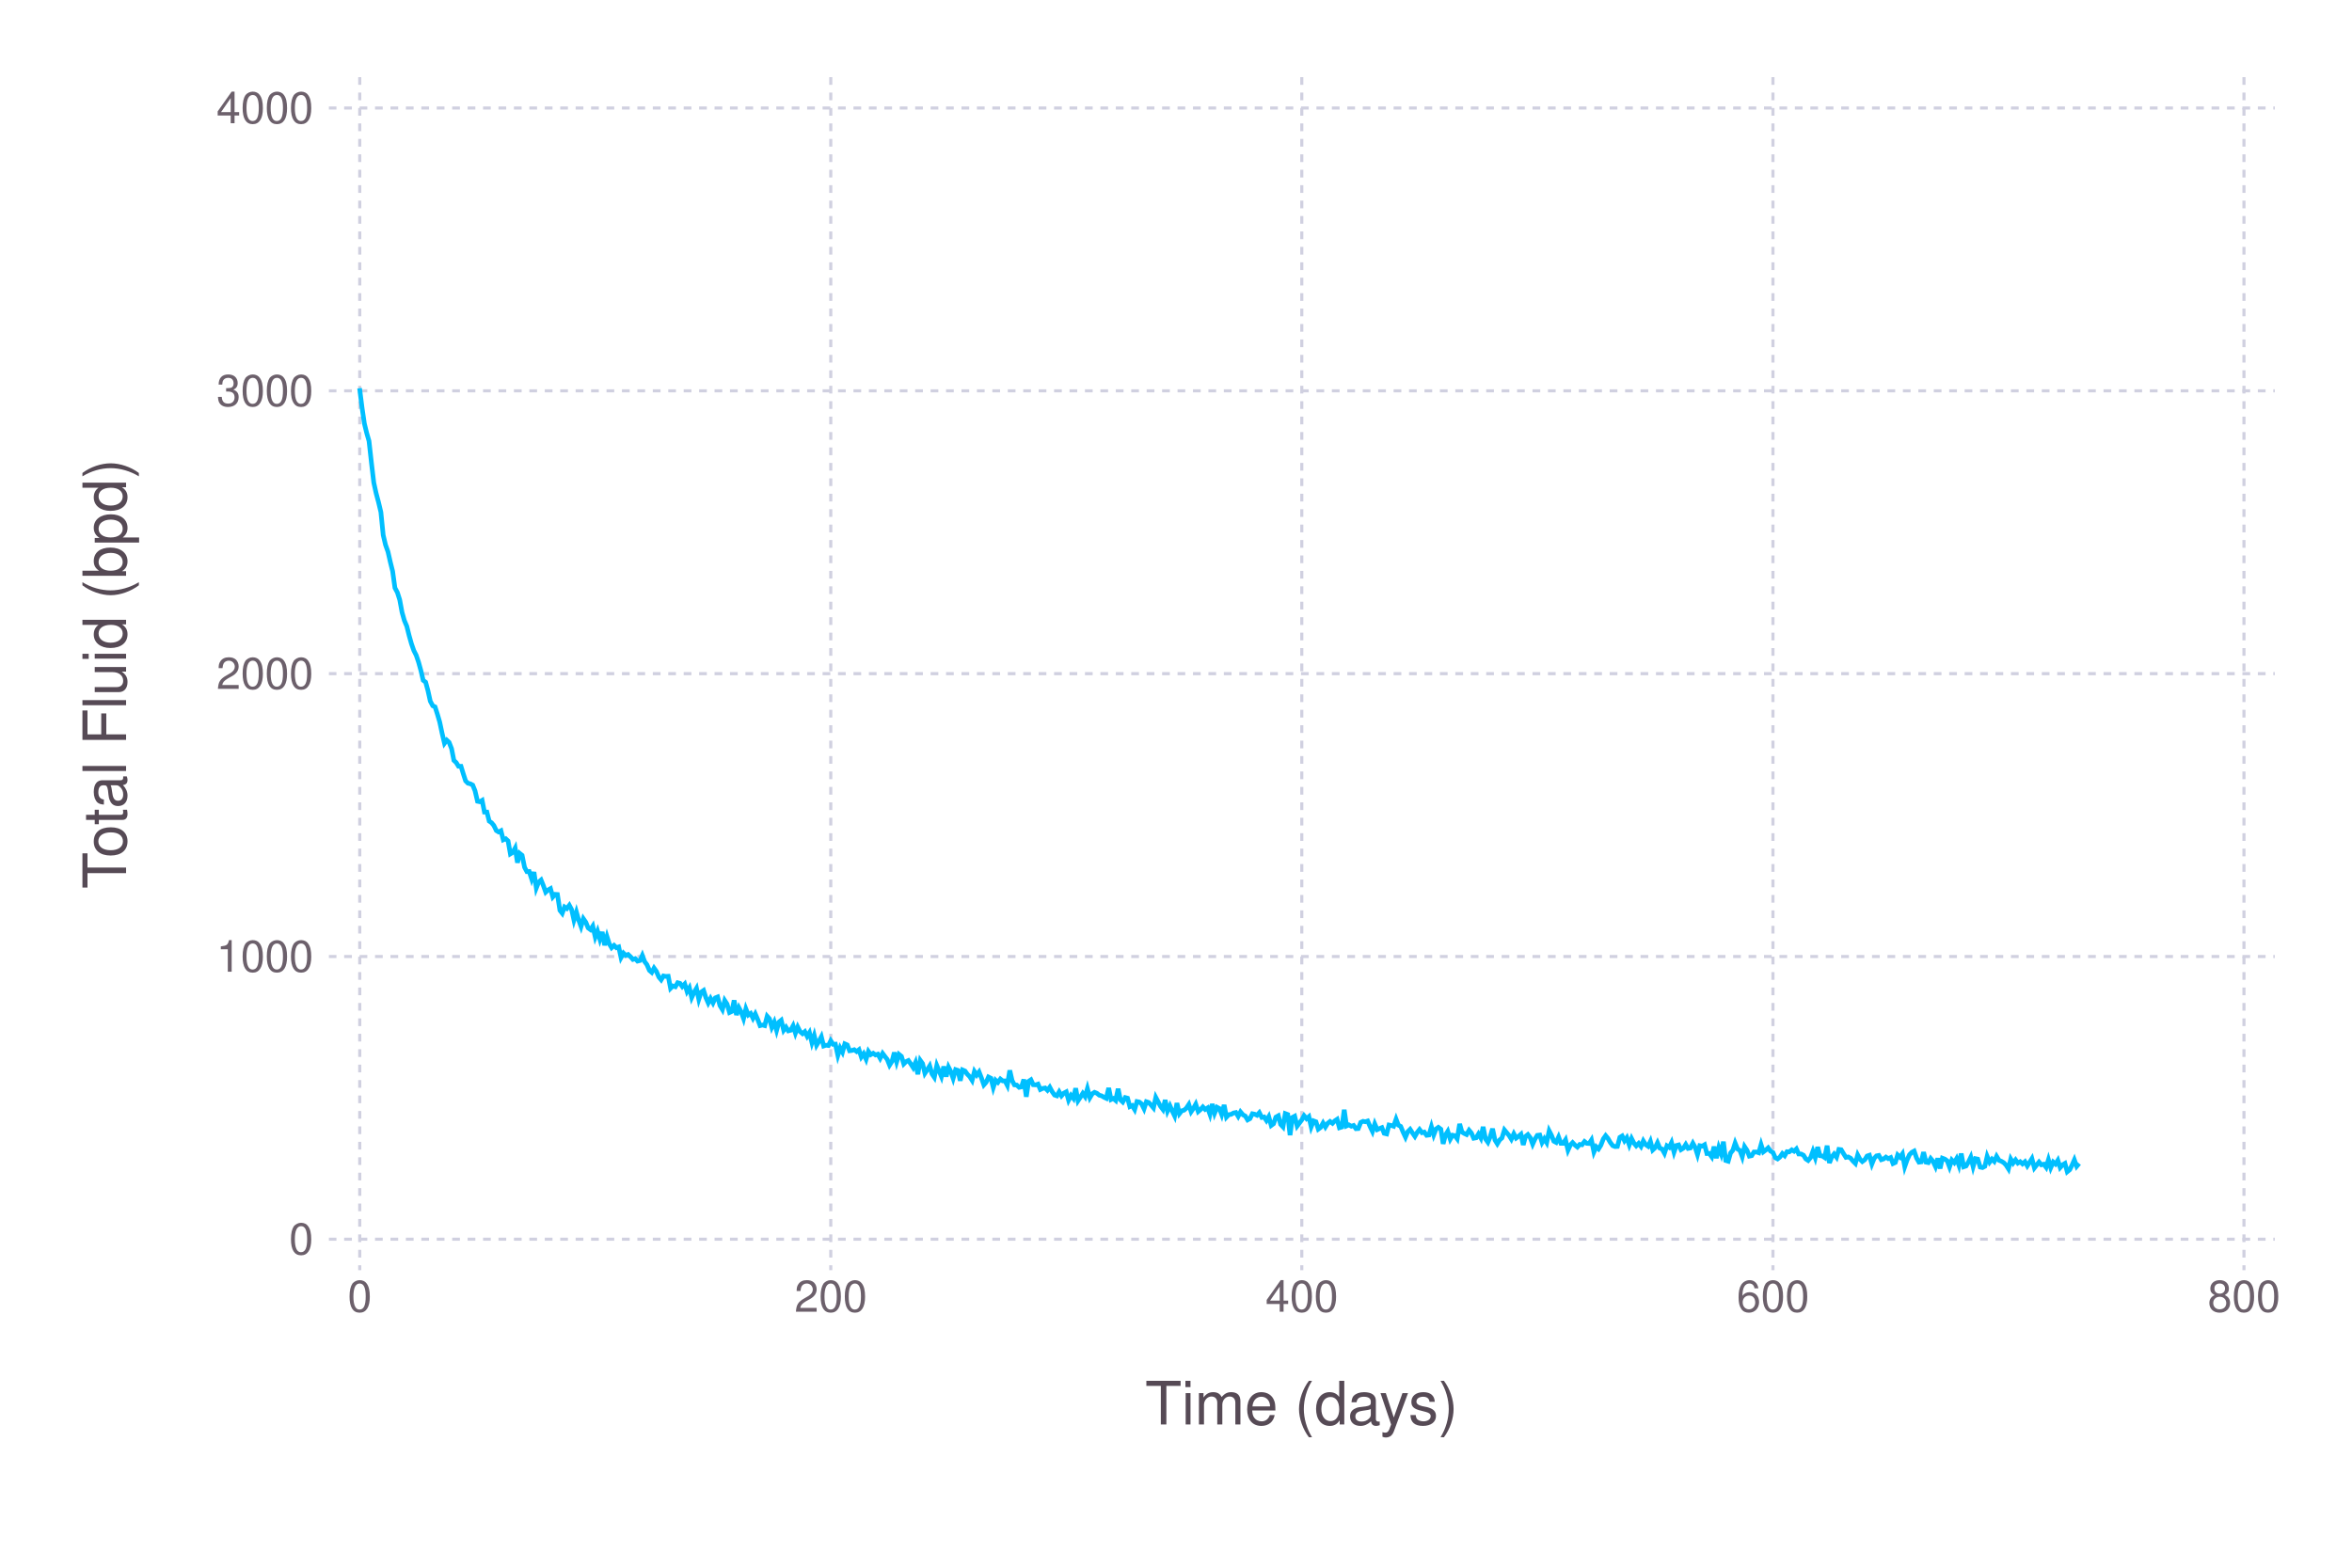
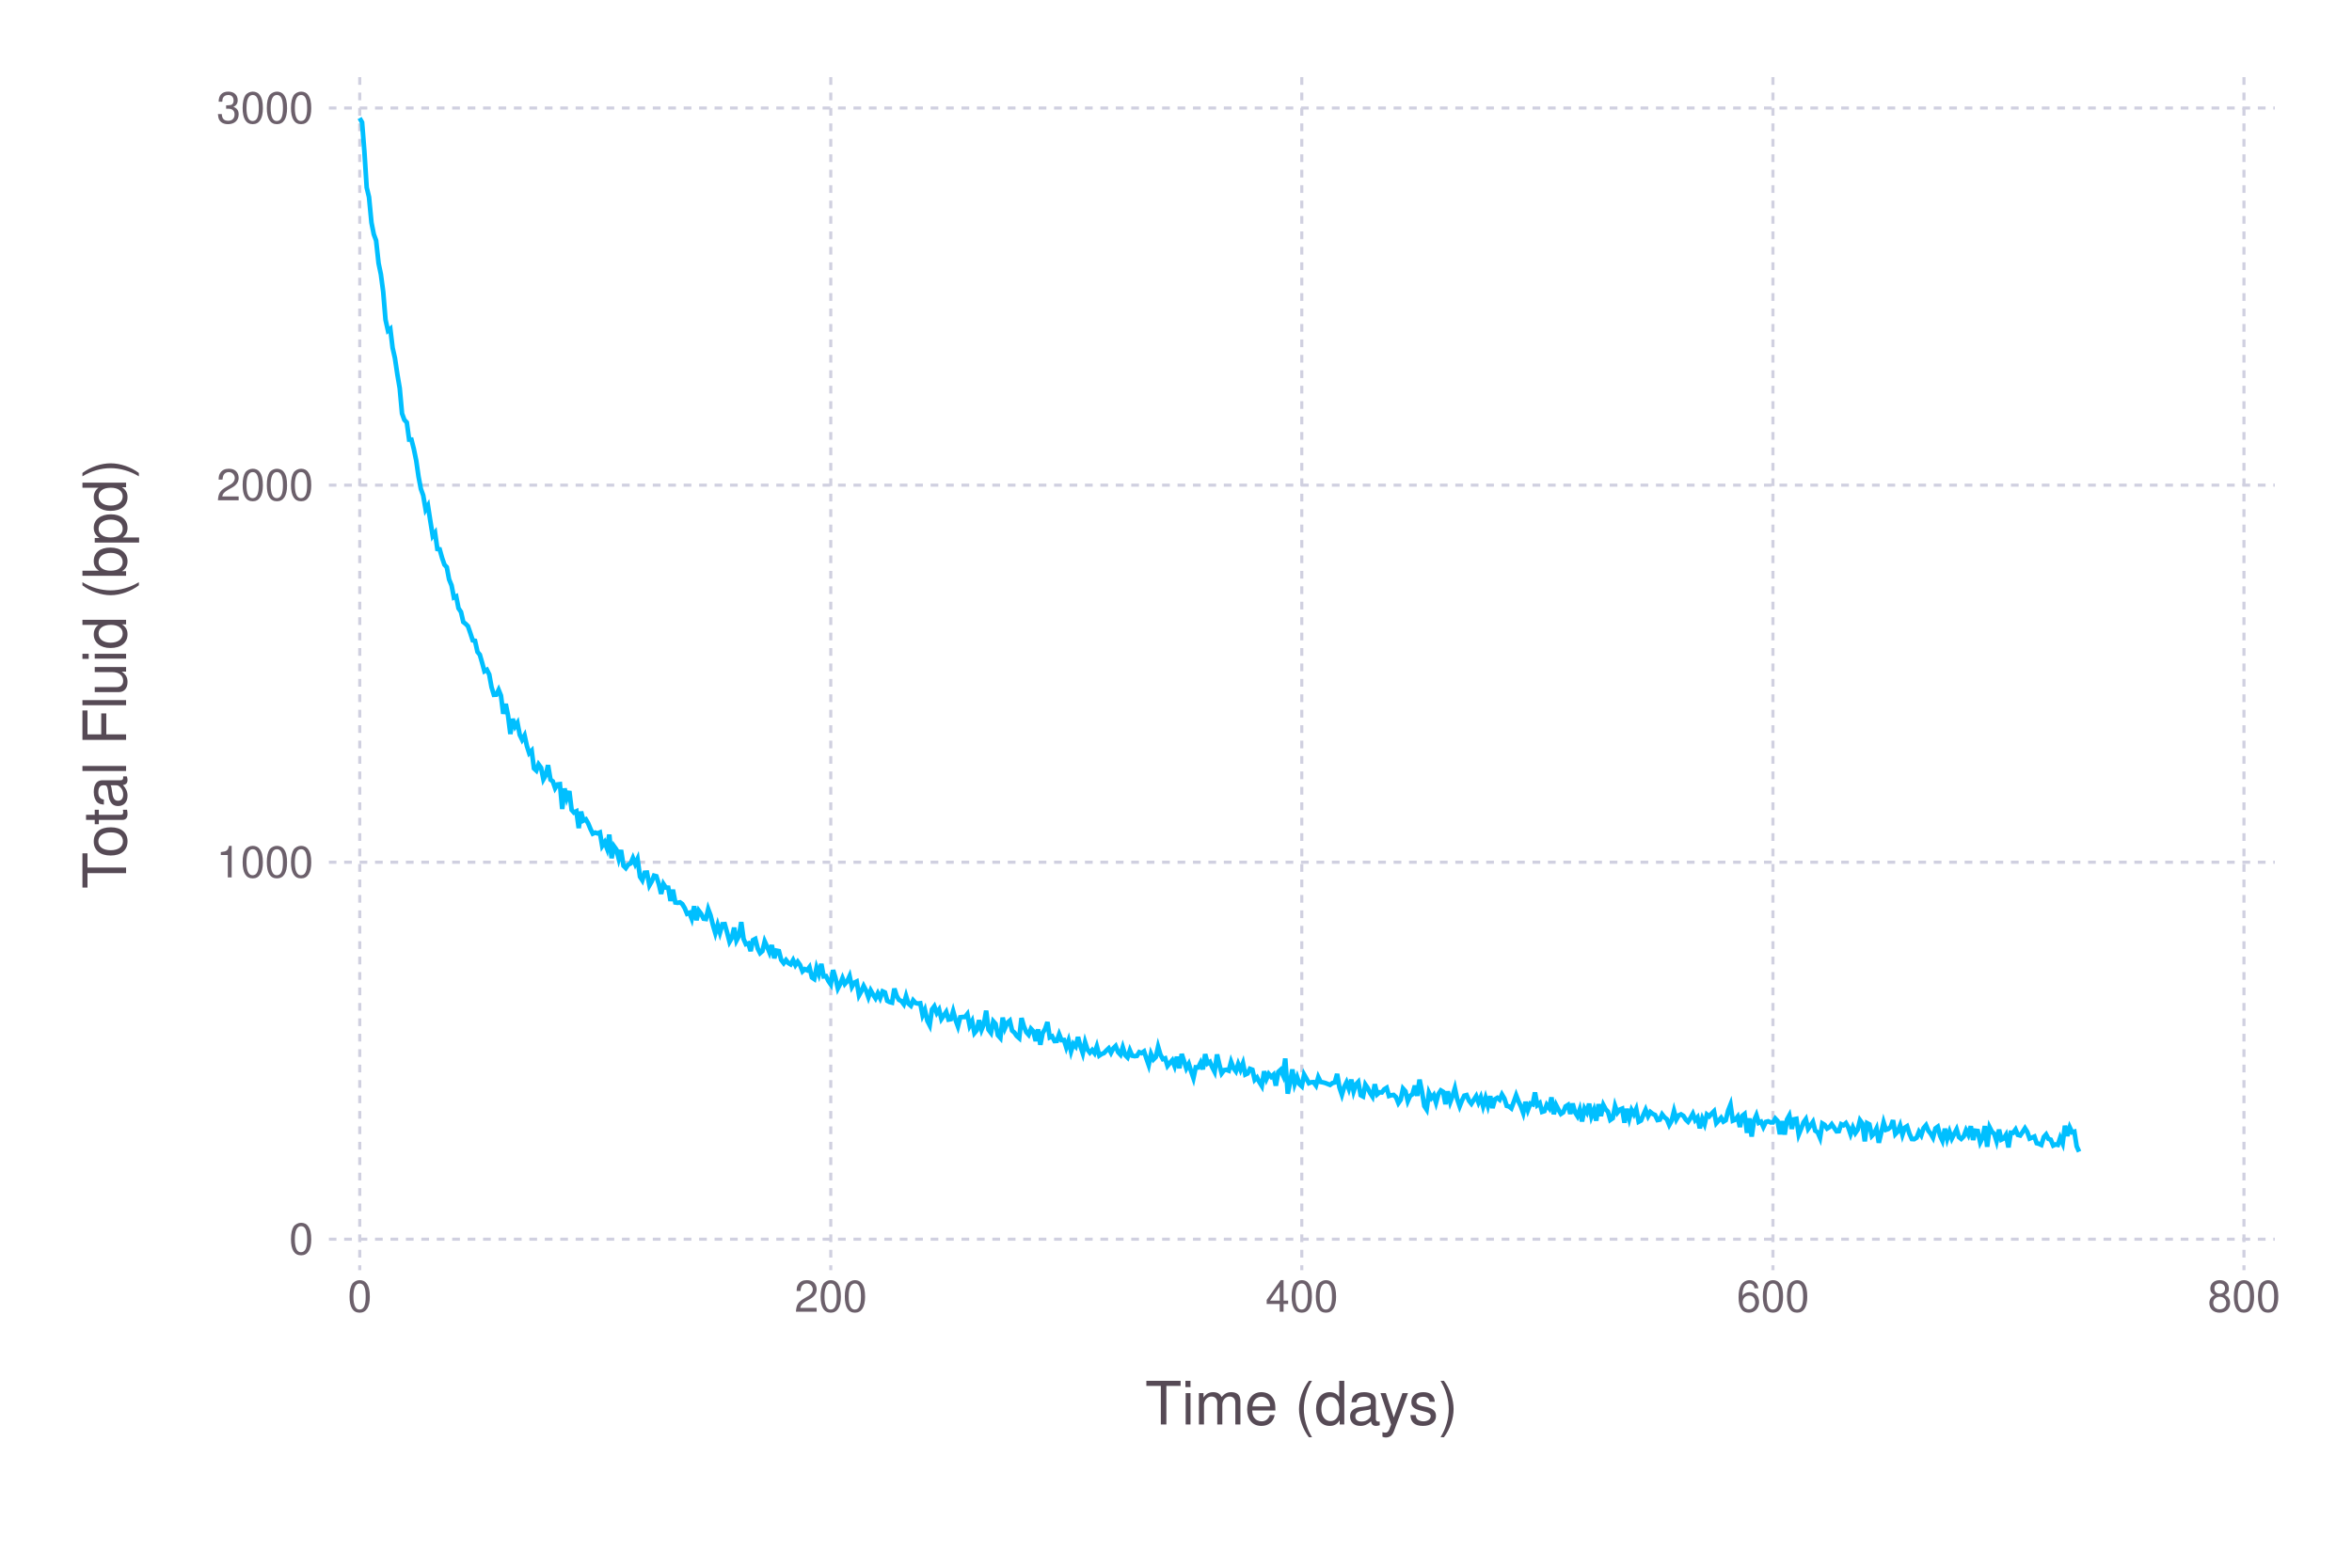
<svg xmlns="http://www.w3.org/2000/svg" version="1.2" width="152.4mm" height="101.6mm" viewBox="0 0 152.4 101.6" stroke="none" fill="#000000" stroke-width="0.3" font-size="3.88">
  <defs>
    <marker id="arrow" markerWidth="15" markerHeight="7" refX="5" refY="3.5" orient="auto" markerUnits="strokeWidth">
      <path d="M0,0 L15,3.5 L0,7 z" stroke="context-stroke" fill="context-stroke" />
    </marker>
  </defs>
-   <g class="plotroot xscalable yscalable" id="img-09e1e822-1">
-     <g font-size="3.88" font-family="'PT Sans','Helvetica Neue','Helvetica',sans-serif" fill="#564A55" stroke="#000000" stroke-opacity="0.000" id="img-09e1e822-2">
+   <g class="plotroot xscalable yscalable" id="img-8342bebf-1">
+     <g font-size="3.88" font-family="'PT Sans','Helvetica Neue','Helvetica',sans-serif" fill="#564A55" stroke="#000000" stroke-opacity="0.000" id="img-8342bebf-2">
      <g transform="translate(84.35,89.99)">
        <g class="primitive">
          <text text-anchor="middle" dy="0.6em">Time (days)</text>
        </g>
      </g>
    </g>
-     <g class="guide xlabels" font-size="2.82" font-family="'PT Sans Caption','Helvetica Neue','Helvetica',sans-serif" fill="#6C606B" id="img-09e1e822-3">
+     <g class="guide xlabels" font-size="2.82" font-family="'PT Sans Caption','Helvetica Neue','Helvetica',sans-serif" fill="#6C606B" id="img-8342bebf-3">
      <g transform="translate(23.31,83.32)">
        <g class="primitive">
          <text text-anchor="middle" dy="0.6em">0</text>
        </g>
      </g>
      <g transform="translate(53.83,83.32)">
        <g class="primitive">
          <text text-anchor="middle" dy="0.6em">200</text>
        </g>
      </g>
      <g transform="translate(84.35,83.32)">
        <g class="primitive">
          <text text-anchor="middle" dy="0.6em">400</text>
        </g>
      </g>
      <g transform="translate(114.88,83.32)">
        <g class="primitive">
          <text text-anchor="middle" dy="0.6em">600</text>
        </g>
      </g>
      <g transform="translate(145.4,83.32)">
        <g class="primitive">
          <text text-anchor="middle" dy="0.6em">800</text>
        </g>
      </g>
    </g>
-     <g clip-path="url(#img-09e1e822-4)">
-       <g id="img-09e1e822-5">
-         <g pointer-events="visible" stroke-width="0.3" fill="#000000" fill-opacity="0.000" stroke="#000000" stroke-opacity="0.000" class="guide background" id="img-09e1e822-6">
-           <g transform="translate(84.35,43.66)" id="img-09e1e822-7">
+     <g clip-path="url(#img-8342bebf-4)">
+       <g id="img-8342bebf-5">
+         <g pointer-events="visible" stroke-width="0.3" fill="#000000" fill-opacity="0.000" stroke="#000000" stroke-opacity="0.000" class="guide background" id="img-8342bebf-6">
+           <g transform="translate(84.35,43.66)" id="img-8342bebf-7">
            <path d="M-63.05,-38.66 L63.05,-38.66 63.05,38.66 -63.05,38.66  z" class="primitive" />
          </g>
        </g>
-         <g class="guide ygridlines xfixed" stroke-dasharray="0.5,0.5" stroke-width="0.2" stroke="#D0D0E0" id="img-09e1e822-8">
-           <g transform="translate(84.35,80.31)" id="img-09e1e822-9">
+         <g class="guide ygridlines xfixed" stroke-dasharray="0.5,0.5" stroke-width="0.2" stroke="#D0D0E0" id="img-8342bebf-8">
+           <g transform="translate(84.35,80.31)" id="img-8342bebf-9">
            <path fill="none" d="M-63.05,0 L63.05,0 " class="primitive" />
          </g>
-           <g transform="translate(84.35,61.99)" id="img-09e1e822-10">
+           <g transform="translate(84.35,55.88)" id="img-8342bebf-10">
            <path fill="none" d="M-63.05,0 L63.05,0 " class="primitive" />
          </g>
-           <g transform="translate(84.35,43.66)" id="img-09e1e822-11">
+           <g transform="translate(84.35,31.44)" id="img-8342bebf-11">
            <path fill="none" d="M-63.05,0 L63.05,0 " class="primitive" />
          </g>
-           <g transform="translate(84.35,25.33)" id="img-09e1e822-12">
-             <path fill="none" d="M-63.05,0 L63.05,0 " class="primitive" />
-           </g>
-           <g transform="translate(84.35,7)" id="img-09e1e822-13">
+           <g transform="translate(84.35,7)" id="img-8342bebf-12">
            <path fill="none" d="M-63.05,0 L63.05,0 " class="primitive" />
          </g>
        </g>
-         <g class="guide xgridlines yfixed" stroke-dasharray="0.5,0.5" stroke-width="0.2" stroke="#D0D0E0" id="img-09e1e822-14">
-           <g transform="translate(23.31,43.66)" id="img-09e1e822-15">
+         <g class="guide xgridlines yfixed" stroke-dasharray="0.5,0.5" stroke-width="0.2" stroke="#D0D0E0" id="img-8342bebf-13">
+           <g transform="translate(23.31,43.66)" id="img-8342bebf-14">
            <path fill="none" d="M0,-38.66 L0,38.66 " class="primitive" />
          </g>
-           <g transform="translate(53.83,43.66)" id="img-09e1e822-16">
+           <g transform="translate(53.83,43.66)" id="img-8342bebf-15">
            <path fill="none" d="M0,-38.66 L0,38.66 " class="primitive" />
          </g>
-           <g transform="translate(84.35,43.66)" id="img-09e1e822-17">
+           <g transform="translate(84.35,43.66)" id="img-8342bebf-16">
            <path fill="none" d="M0,-38.66 L0,38.66 " class="primitive" />
          </g>
-           <g transform="translate(114.88,43.66)" id="img-09e1e822-18">
+           <g transform="translate(114.88,43.66)" id="img-8342bebf-17">
            <path fill="none" d="M0,-38.66 L0,38.66 " class="primitive" />
          </g>
-           <g transform="translate(145.4,43.66)" id="img-09e1e822-19">
+           <g transform="translate(145.4,43.66)" id="img-8342bebf-18">
            <path fill="none" d="M0,-38.66 L0,38.66 " class="primitive" />
          </g>
        </g>
-         <g class="plotpanel" id="img-09e1e822-20">
-           <g stroke-width="0.3" fill="#000000" fill-opacity="0.000" class="geometry" id="img-09e1e822-21">
-             <g class="color_LCHab{Float32}(70.0f0,60.0f0,240.0f0)" stroke-dasharray="none" stroke="#00BFFF" id="img-09e1e822-22">
-               <g transform="translate(79.01,68.49)" id="img-09e1e822-23">
-                 <path fill="none" d="M-55.71,-43.33 L-55.55,-42.06 -55.4,-41.04 -55.25,-40.43 -55.1,-39.91 -54.94,-38.48 -54.79,-37.21 -54.64,-36.53 -54.48,-35.93 -54.33,-35.3 -54.18,-33.81 -54.03,-33.18 -53.87,-32.73 -53.72,-32.07 -53.57,-31.47 -53.42,-30.39 -53.26,-30.09 -53.11,-29.62 -52.96,-28.81 -52.81,-28.28 -52.65,-27.9 -52.5,-27.3 -52.35,-26.77 -52.2,-26.34 -52.04,-26.02 -51.89,-25.58 -51.74,-25.04 -51.59,-24.4 -51.43,-24.28 -51.28,-23.73 -51.13,-23.05 -50.97,-22.75 -50.82,-22.68 -50.67,-22.21 -50.52,-21.7 -50.36,-20.95 -50.21,-20.32 -50.06,-20.52 -49.91,-20.38 -49.75,-19.97 -49.6,-19.21 -49.45,-19.07 -49.3,-18.83 -49.14,-18.83 -48.99,-18.34 -48.84,-17.88 -48.69,-17.73 -48.53,-17.69 -48.38,-17.61 -48.23,-17.24 -48.07,-16.56 -47.92,-16.53 -47.77,-16.62 -47.62,-15.86 -47.46,-15.86 -47.31,-15.27 -47.16,-15.17 -47.01,-14.99 -46.85,-14.66 -46.7,-14.57 -46.55,-14.65 -46.4,-14.06 -46.24,-14.13 -46.09,-13.99 -45.94,-13.15 -45.79,-13.24 -45.63,-13.53 -45.48,-12.58 -45.33,-13.18 -45.18,-13.06 -45.02,-12.28 -44.87,-12 -44.72,-12.01 -44.56,-11.52 -44.41,-11.97 -44.26,-10.94 -44.11,-11.32 -43.95,-11.46 -43.8,-11.09 -43.65,-10.67 -43.5,-10.81 -43.34,-10.9 -43.19,-10.36 -43.04,-10.53 -42.89,-10.52 -42.73,-9.49 -42.58,-9.3 -42.43,-9.71 -42.28,-9.61 -42.12,-9.82 -41.97,-9.54 -41.82,-8.86 -41.66,-9.38 -41.51,-8.85 -41.36,-8.44 -41.21,-8.95 -41.05,-8.72 -40.9,-8.35 -40.75,-8.24 -40.6,-8.47 -40.44,-7.76 -40.29,-8.14 -40.14,-7.62 -39.99,-8.09 -39.83,-7.23 -39.68,-7.79 -39.53,-7.32 -39.38,-7.07 -39.22,-7.22 -39.07,-7.07 -38.92,-7.12 -38.77,-6.43 -38.61,-6.72 -38.46,-6.57 -38.31,-6.63 -38.15,-6.48 -38,-6.31 -37.85,-6.36 -37.7,-6.2 -37.54,-6.24 -37.39,-6.57 -37.24,-6.17 -37.09,-5.97 -36.93,-5.6 -36.78,-5.47 -36.63,-5.75 -36.48,-5.54 -36.32,-5.17 -36.17,-4.99 -36.02,-5.24 -35.87,-5.21 -35.71,-5.22 -35.56,-4.44 -35.41,-4.59 -35.25,-4.54 -35.1,-4.8 -34.95,-4.76 -34.8,-4.55 -34.64,-4.72 -34.49,-4.23 -34.34,-4.47 -34.19,-3.84 -34.03,-4.19 -33.88,-4.44 -33.73,-3.73 -33.58,-4.19 -33.42,-4.3 -33.27,-3.83 -33.12,-3.49 -32.97,-3.78 -32.81,-3.49 -32.66,-3.82 -32.51,-3.88 -32.36,-3.32 -32.2,-3.06 -32.05,-3.65 -31.9,-3.42 -31.74,-2.87 -31.59,-2.94 -31.44,-3.66 -31.29,-2.71 -31.13,-3.18 -30.98,-2.9 -30.83,-2.48 -30.68,-3.11 -30.52,-2.71 -30.37,-2.81 -30.22,-2.5 -30.07,-2.78 -29.91,-2.41 -29.76,-2.02 -29.61,-2.06 -29.46,-2.02 -29.3,-2.63 -29.15,-2.46 -29,-1.91 -28.84,-2.25 -28.69,-1.71 -28.54,-2.25 -28.39,-2.37 -28.23,-1.72 -28.08,-1.92 -27.93,-1.68 -27.78,-1.72 -27.62,-2.01 -27.47,-1.53 -27.32,-1.93 -27.17,-1.64 -27.01,-1.5 -26.86,-1.63 -26.71,-1.33 -26.56,-1.57 -26.4,-0.92 -26.25,-1.38 -26.1,-0.75 -25.95,-1 -25.79,-1.3 -25.64,-0.7 -25.49,-0.75 -25.33,-0.73 -25.18,-1.04 -25.03,-0.81 -24.88,-0.82 -24.72,-0.09 -24.57,-0.57 -24.42,-0.3 -24.27,-0.84 -24.11,-0.77 -23.96,-0.39 -23.81,-0.41 -23.66,-0.46 -23.5,-0.34 -23.35,-0.46 -23.2,0.01 -23.05,-0.2 -22.89,0.16 -22.74,-0.35 -22.59,-0.14 -22.43,-0.23 -22.28,-0.12 -22.13,-0.17 -21.98,0.1 -21.82,-0.22 -21.67,-0.02 -21.52,0.17 -21.37,0.54 -21.21,0.29 -21.06,-0.28 -20.91,0.33 -20.76,-0.16 -20.6,-0.03 -20.45,0.46 -20.3,0.31 -20.15,0.24 -19.99,0.47 -19.84,0.7 -19.69,0.37 -19.54,1.13 -19.38,0.23 -19.23,0.44 -19.08,1.07 -18.92,0.83 -18.77,0.59 -18.62,1.11 -18.47,1.33 -18.31,0.56 -18.16,0.92 -18.01,1.28 -17.86,0.63 -17.7,1.28 -17.55,0.67 -17.4,0.96 -17.25,1.4 -17.09,0.83 -16.94,0.88 -16.79,1.55 -16.64,0.85 -16.48,0.92 -16.33,1.13 -16.18,1.28 -16.02,1.53 -15.87,0.95 -15.72,1.18 -15.57,0.98 -15.41,1.39 -15.26,1.82 -15.11,1.65 -14.96,1.31 -14.8,1.39 -14.65,1.99 -14.5,1.52 -14.35,1.66 -14.19,1.44 -14.04,1.56 -13.89,1.56 -13.74,1.85 -13.58,0.88 -13.43,1.54 -13.28,1.82 -13.13,1.83 -12.97,1.98 -12.82,1.95 -12.67,1.47 -12.51,2.59 -12.36,1.59 -12.21,1.49 -12.06,1.81 -11.9,1.82 -11.75,1.77 -11.6,2.12 -11.45,2.05 -11.29,2.02 -11.14,2.17 -10.99,1.97 -10.84,2.25 -10.68,2.48 -10.53,2.53 -10.38,2.27 -10.23,2.53 -10.07,2.35 -9.92,2.27 -9.77,2.81 -9.61,2.5 -9.46,2.69 -9.31,2.04 -9.16,2.85 -9,2.61 -8.85,2.37 -8.7,2.58 -8.55,2.06 -8.39,2.65 -8.24,2.4 -8.09,2.3 -7.94,2.36 -7.78,2.49 -7.63,2.53 -7.48,2.62 -7.33,2.69 -7.17,2.02 -7.02,2.77 -6.87,2.7 -6.72,2.83 -6.56,2.07 -6.41,2.79 -6.26,2.93 -6.1,2.64 -5.95,2.68 -5.8,3.23 -5.65,3.16 -5.49,3.42 -5.34,2.9 -5.19,2.93 -5.04,3.05 -4.88,3.37 -4.73,2.91 -4.58,2.96 -4.43,3.12 -4.27,3.31 -4.12,2.63 -3.97,2.91 -3.82,3.2 -3.66,3.41 -3.51,2.8 -3.36,3.52 -3.2,3.18 -3.05,3.52 -2.9,3.83 -2.75,3 -2.59,3.69 -2.44,3.5 -2.29,3.46 -2.14,3.33 -1.98,3.09 -1.83,3.56 -1.68,3.34 -1.53,3.07 -1.37,3.55 -1.22,3.42 -1.07,3.25 -0.92,3.41 -0.76,3.31 -0.61,3.73 -0.46,3.06 -0.31,3.66 -0.15,3.27 0,3.35 0.15,3.74 0.31,3.12 0.46,3.91 0.61,3.75 0.76,3.73 0.92,3.64 1.07,3.61 1.22,3.86 1.37,3.57 1.53,3.76 1.68,3.84 1.83,4.09 1.98,4.01 2.14,3.69 2.29,3.72 2.44,3.79 2.59,3.62 2.75,3.93 2.9,3.9 3.05,4.13 3.2,3.88 3.36,4.45 3.51,4.34 3.66,3.91 3.82,3.82 3.97,4.38 4.12,4.54 4.27,3.68 4.43,3.74 4.58,5.08 4.73,3.93 4.88,3.85 5.04,4.49 5.19,4.29 5.34,4.09 5.49,3.82 5.65,4.01 5.8,3.88 5.95,4.54 6.1,4.15 6.26,4.21 6.41,4.69 6.56,4.58 6.72,4.29 6.87,4.55 7.02,4.31 7.17,4.19 7.33,4.31 7.48,4.15 7.63,4.05 7.78,4.6 7.94,4.55 8.09,3.43 8.24,4.48 8.39,4.41 8.55,4.5 8.7,4.45 8.85,4.66 9,4.65 9.16,4.25 9.31,4.18 9.46,4.21 9.61,4.16 9.77,4.53 9.92,4.84 10.07,4.35 10.23,4.72 10.38,4.65 10.53,4.59 10.68,4.96 10.84,5 10.99,4.42 11.14,4.45 11.29,4.5 11.45,4.04 11.6,4.43 11.75,4.51 11.9,4.87 12.06,5.21 12.21,4.85 12.36,4.7 12.51,4.93 12.67,5.16 12.82,4.9 12.97,4.71 13.13,4.92 13.28,4.88 13.43,5.09 13.58,5.07 13.74,4.53 13.89,5.06 14.04,4.68 14.19,4.57 14.35,4.69 14.5,5.64 14.65,5.07 14.8,4.83 14.96,5.34 15.11,5.08 15.26,5.11 15.41,5.31 15.57,4.35 15.72,4.88 15.87,4.97 16.02,5.04 16.18,4.76 16.33,4.94 16.48,5.28 16.64,5.25 16.79,5 16.94,5.26 17.09,4.54 17.25,5.33 17.4,5.54 17.55,5.18 17.7,4.66 17.86,5.4 18.01,5.64 18.16,5.39 18.31,5.26 18.47,4.74 18.62,4.92 18.77,5.1 18.92,5.34 19.08,4.99 19.23,5.27 19.38,5.16 19.54,5.02 19.69,5.71 19.84,5.16 19.99,5.04 20.15,5.25 20.3,5.66 20.45,5.33 20.6,5.09 20.76,5.07 20.91,5.56 21.06,5.31 21.21,5.56 21.37,4.8 21.52,5.09 21.67,5.47 21.82,5.55 21.98,5.2 22.13,5.61 22.28,5.61 22.43,5.38 22.59,6.05 22.74,5.72 22.89,5.56 23.05,5.73 23.2,5.85 23.35,5.68 23.5,5.7 23.66,5.49 23.81,5.61 23.96,5.62 24.11,5.39 24.27,6.17 24.42,5.83 24.57,5.97 24.72,5.73 24.88,5.32 25.03,5.11 25.18,5.29 25.33,5.55 25.49,5.76 25.64,5.82 25.79,5.81 25.95,5.22 26.1,5.13 26.25,5.44 26.4,5.24 26.56,5.71 26.71,5.3 26.86,5.59 27.01,5.77 27.17,5.61 27.32,5.81 27.47,5.45 27.62,5.69 27.78,5.8 27.93,5.48 28.08,6.04 28.23,5.9 28.39,5.57 28.54,5.92 28.69,5.98 28.84,6.25 29,5.77 29.15,5.87 29.3,5.56 29.46,6.18 29.61,5.75 29.76,5.71 29.91,6.02 30.07,5.92 30.22,5.68 30.37,5.94 30.52,5.91 30.68,5.6 30.83,5.87 30.98,6.34 31.13,5.76 31.29,5.79 31.44,5.7 31.59,6.27 31.74,6.26 31.9,6.48 32.05,5.82 32.2,6.57 32.36,5.88 32.51,6.28 32.66,5.5 32.81,6.72 32.97,6.77 33.12,6.24 33.27,6.06 33.42,5.59 33.58,5.98 33.73,6.07 33.88,6.48 34.03,5.82 34.19,6.06 34.34,6.44 34.49,6.41 34.64,6.17 34.8,6.17 34.95,6.22 35.1,5.69 35.25,6.16 35.41,6.04 35.56,5.9 35.71,6.11 35.87,6.2 36.02,6.54 36.17,6.62 36.32,6.5 36.48,6.27 36.63,6.41 36.78,6.15 36.93,6.16 37.09,6.03 37.24,6.12 37.39,5.97 37.54,6.3 37.7,6.3 37.85,6.38 38,6.62 38.15,6.72 38.31,6.53 38.46,6.12 38.61,6.54 38.77,5.85 38.92,6.41 39.07,6.43 39.22,6.53 39.38,5.76 39.53,6.88 39.68,6.49 39.83,6.3 39.99,6.51 40.14,6 40.29,6.02 40.44,6.27 40.6,6.52 40.75,6.49 40.9,6.57 41.05,6.75 41.21,6.91 41.36,6.36 41.51,6.64 41.66,6.79 41.82,6.67 41.97,6.43 42.12,6.38 42.28,6.95 42.43,6.58 42.58,6.42 42.73,6.39 42.89,6.67 43.04,6.62 43.19,6.5 43.34,6.6 43.5,6.53 43.65,6.92 43.8,6.85 43.95,6.36 44.11,6.51 44.26,6.29 44.41,7.12 44.56,6.69 44.72,6.34 44.87,6.19 45.02,6.11 45.18,6.57 45.33,6.83 45.48,6.81 45.63,6.18 45.79,6.83 45.94,6.86 46.09,6.59 46.24,6.77 46.4,7.11 46.55,6.58 46.7,7.24 46.85,6.57 47.01,6.63 47.16,6.74 47.31,7.14 47.46,6.69 47.62,6.86 47.77,6.6 47.92,7.03 48.07,6.27 48.23,7.13 48.38,7.08 48.53,6.83 48.69,6.5 48.84,7.12 48.99,6.6 49.14,6.63 49.3,7.15 49.45,7.18 49.6,7.1 49.75,6.45 49.91,6.83 50.06,6.63 50.21,6.78 50.36,6.45 50.52,6.71 50.67,6.77 50.82,6.86 50.97,7.01 51.13,7.26 51.28,6.63 51.43,6.89 51.59,6.68 51.74,6.89 51.89,6.8 52.04,6.94 52.2,6.8 52.35,7.07 52.5,6.84 52.65,6.6 52.81,7.2 52.96,7.01 53.11,6.82 53.26,7 53.42,6.96 53.57,7.16 53.72,6.67 53.87,7.19 54.03,6.82 54.18,6.95 54.33,6.71 54.48,7.18 54.64,7 54.79,6.91 54.94,7.45 55.1,7.32 55.25,7.02 55.4,6.68 55.55,7.1 55.71,6.91 " class="primitive" />
+         <g class="plotpanel" id="img-8342bebf-19">
+           <g stroke-width="0.3" fill="#000000" fill-opacity="0.000" class="geometry" id="img-8342bebf-20">
+             <g class="color_LCHab{Float32}(70.0f0,60.0f0,240.0f0)" stroke-dasharray="none" stroke="#00BFFF" id="img-8342bebf-21">
+               <g transform="translate(79.01,64.54)" id="img-8342bebf-22">
+                 <path fill="none" d="M-55.71,-56.89 L-55.55,-56.61 -55.4,-54.73 -55.25,-52.39 -55.1,-51.77 -54.94,-50.11 -54.79,-49.36 -54.64,-48.95 -54.48,-47.48 -54.33,-46.76 -54.18,-45.63 -54.03,-43.82 -53.87,-43.11 -53.72,-43.23 -53.57,-41.99 -53.42,-41.33 -53.26,-40.26 -53.11,-39.38 -52.96,-37.74 -52.81,-37.33 -52.65,-37.16 -52.5,-36.05 -52.35,-36.05 -52.2,-35.46 -52.04,-34.69 -51.89,-33.65 -51.74,-32.86 -51.59,-32.44 -51.43,-31.52 -51.28,-31.77 -51.13,-30.8 -50.97,-29.81 -50.82,-30.01 -50.67,-28.96 -50.52,-28.94 -50.36,-28.37 -50.21,-27.94 -50.06,-27.78 -49.91,-26.99 -49.75,-26.6 -49.6,-25.82 -49.45,-25.89 -49.3,-25.12 -49.14,-24.88 -48.99,-24.23 -48.84,-24.11 -48.69,-23.96 -48.53,-23.5 -48.38,-23.04 -48.23,-23.01 -48.07,-22.29 -47.92,-22.11 -47.77,-21.59 -47.62,-21.04 -47.46,-21.13 -47.31,-20.83 -47.16,-20.01 -47.01,-19.51 -46.85,-19.52 -46.7,-19.83 -46.55,-19.46 -46.4,-18.28 -46.24,-18.92 -46.09,-18.16 -45.94,-16.97 -45.79,-17.95 -45.63,-17.46 -45.48,-17.69 -45.33,-16.91 -45.18,-16.6 -45.02,-16.88 -44.87,-16.2 -44.72,-15.73 -44.56,-15.89 -44.41,-14.74 -44.26,-14.6 -44.11,-15 -43.95,-14.78 -43.8,-14.03 -43.65,-14.29 -43.5,-14.95 -43.34,-14.01 -43.19,-13.9 -43.04,-13.46 -42.89,-13.7 -42.73,-13.72 -42.58,-12.11 -42.43,-13.44 -42.28,-12.82 -42.12,-13.27 -41.97,-12.05 -41.82,-11.88 -41.66,-11.96 -41.51,-10.87 -41.36,-11.94 -41.21,-11.36 -41.05,-11.44 -40.9,-11.18 -40.75,-10.82 -40.6,-10.51 -40.44,-10.58 -40.29,-10.53 -40.14,-10.59 -39.99,-9.72 -39.83,-9.96 -39.68,-9.56 -39.53,-10.45 -39.38,-8.92 -39.22,-9.69 -39.07,-9.48 -38.92,-8.89 -38.77,-9.45 -38.61,-8.43 -38.46,-8.28 -38.31,-8.5 -38.15,-8.58 -38,-8.93 -37.85,-8.55 -37.7,-8.87 -37.54,-7.72 -37.39,-7.49 -37.24,-7.98 -37.09,-7.99 -36.93,-7.16 -36.78,-7.42 -36.63,-7.79 -36.48,-7.75 -36.32,-7.24 -36.17,-6.61 -36.02,-7.25 -35.87,-7.02 -35.71,-7.01 -35.56,-6.15 -35.41,-6.88 -35.25,-6.05 -35.1,-6.03 -34.95,-6.06 -34.8,-5.95 -34.64,-5.68 -34.49,-5.32 -34.34,-5.38 -34.19,-5 -34.03,-5.81 -33.88,-4.9 -33.73,-5.52 -33.58,-5.32 -33.42,-5 -33.27,-4.98 -33.12,-5.62 -32.97,-5.22 -32.81,-4.57 -32.66,-4.06 -32.51,-4.59 -32.36,-4.09 -32.2,-4.64 -32.05,-4.65 -31.9,-4.12 -31.74,-3.5 -31.59,-3.76 -31.44,-4.42 -31.29,-3.58 -31.13,-3.88 -30.98,-4.78 -30.83,-3.69 -30.68,-3.35 -30.52,-3.4 -30.37,-2.9 -30.22,-3.61 -30.07,-3.69 -29.91,-3.06 -29.76,-2.77 -29.61,-2.9 -29.46,-3.53 -29.3,-3.18 -29.15,-2.81 -29,-3.29 -28.84,-2.44 -28.69,-2.93 -28.54,-2.9 -28.39,-2.33 -28.23,-2.12 -28.08,-2.32 -27.93,-2.13 -27.78,-2.04 -27.62,-2.32 -27.47,-1.99 -27.32,-2.21 -27.17,-2 -27.01,-1.59 -26.86,-1.73 -26.71,-1.66 -26.56,-1.86 -26.4,-1.19 -26.25,-1.09 -26.1,-1.83 -25.95,-1.41 -25.79,-2.07 -25.64,-1.26 -25.49,-1.28 -25.33,-0.96 -25.18,-0.74 -25.03,-1.67 -24.88,-1.18 -24.72,-0.48 -24.57,-0.77 -24.42,-1.15 -24.27,-0.77 -24.11,-0.95 -23.96,-1.28 -23.81,-0.59 -23.66,-0.85 -23.5,-0.93 -23.35,-0.03 -23.2,-0.3 -23.05,-0.64 -22.89,-0.34 -22.74,0.09 -22.59,-0.35 -22.43,-0.07 -22.28,0.16 -22.13,-0.16 -21.98,0.15 -21.82,-0.29 -21.67,-0.22 -21.52,0.32 -21.37,0.4 -21.21,0.44 -21.06,-0.47 -20.91,-0 -20.76,0.26 -20.6,0.34 -20.45,0.54 -20.3,0.01 -20.15,0.5 -19.99,0.64 -19.84,0.29 -19.69,0.46 -19.54,0.5 -19.38,0.48 -19.23,1.25 -19.08,0.91 -18.92,1.62 -18.77,1.91 -18.62,0.88 -18.47,0.68 -18.31,1.11 -18.16,0.89 -18.01,1.5 -17.86,1.28 -17.7,1.04 -17.55,1.54 -17.4,1.51 -17.25,0.99 -17.09,1.57 -16.94,1.98 -16.79,1.39 -16.64,1.37 -16.48,1.37 -16.33,1.18 -16.18,1.94 -16.02,1.64 -15.87,2.41 -15.72,2.23 -15.57,1.58 -15.41,2.2 -15.26,1.83 -15.11,0.96 -14.96,2.19 -14.8,2.4 -14.65,1.65 -14.5,1.82 -14.35,2.55 -14.19,2.73 -14.04,1.41 -13.89,2.09 -13.74,1.75 -13.58,1.61 -13.43,2.25 -13.28,2.38 -13.13,2.6 -12.97,2.74 -12.82,1.44 -12.67,1.96 -12.51,2.35 -12.36,2.52 -12.21,2.13 -12.06,2.29 -11.9,2.93 -11.75,2.17 -11.6,3.17 -11.45,2.41 -11.29,2.14 -11.14,1.7 -10.99,2.69 -10.84,2.62 -10.68,2.93 -10.53,2.92 -10.38,2.49 -10.23,2.87 -10.07,2.86 -9.92,3.34 -9.77,2.9 -9.61,3.6 -9.46,3.11 -9.31,3.28 -9.16,2.67 -9,3.27 -8.85,3.72 -8.7,3 -8.55,3.47 -8.39,3.68 -8.24,3.51 -8.09,3.71 -7.94,3.27 -7.78,3.87 -7.63,3.77 -7.48,3.71 -7.33,3.55 -7.17,3.4 -7.02,3.69 -6.87,3.4 -6.72,3.25 -6.56,3.65 -6.41,3.81 -6.26,3.33 -6.1,3.84 -5.95,3.99 -5.8,3.53 -5.65,3.88 -5.49,3.91 -5.34,3.89 -5.19,3.65 -5.04,3.71 -4.88,3.6 -4.73,4.05 -4.58,4.48 -4.43,3.76 -4.27,4.12 -4.12,3.97 -3.97,3.3 -3.82,3.81 -3.66,4.1 -3.51,4.05 -3.36,4.54 -3.2,4.34 -3.05,4.17 -2.9,4.55 -2.75,3.95 -2.59,4.69 -2.44,3.77 -2.29,4.22 -2.14,4.7 -1.98,4.41 -1.83,4.89 -1.68,5.33 -1.53,4.63 -1.37,4.64 -1.22,4.34 -1.07,4.76 -0.92,3.78 -0.76,4.38 -0.61,4.28 -0.46,4.63 -0.31,4.92 -0.15,3.8 0,4.46 0.15,5.02 0.31,4.81 0.46,4.79 0.61,4.85 0.76,4.27 0.92,4.69 1.07,4.89 1.22,4.42 1.37,4.79 1.53,4.37 1.68,5.1 1.83,5.03 1.98,4.73 2.14,4.79 2.29,5.44 2.44,5.29 2.59,5.58 2.75,5.84 2.9,4.89 3.05,5.39 3.2,5.06 3.36,5.25 3.51,5.11 3.66,5.82 3.82,4.93 3.97,4.79 4.12,5.13 4.27,4.06 4.43,6.34 4.58,5.62 4.73,4.77 4.88,5.71 5.04,5.27 5.19,5.72 5.34,5.86 5.49,5.1 5.65,5.38 5.8,5.66 5.95,5.6 6.1,5.59 6.26,5.81 6.41,5.27 6.56,5.58 6.72,5.61 6.87,5.65 7.02,5.71 7.17,5.77 7.33,5.65 7.48,5.61 7.63,5.06 7.78,5.93 7.94,6.41 8.09,5.9 8.24,5.6 8.39,6.02 8.55,5.43 8.7,6.19 8.85,5.74 9,5.58 9.16,6.44 9.31,6.52 9.46,5.75 9.61,5.97 9.77,6.3 9.92,6.53 10.07,5.73 10.23,6.38 10.38,6.25 10.53,6.26 10.68,6.06 10.84,5.96 10.99,6.49 11.14,6.44 11.29,6.42 11.45,6.57 11.6,6.95 11.75,6.73 11.9,6.01 12.06,6.19 12.21,6.82 12.36,6.48 12.51,6.38 12.67,5.82 12.82,6.48 12.97,5.43 13.13,6.21 13.28,7.14 13.43,7.37 13.58,6.28 13.74,6.62 13.89,6.43 14.04,6.92 14.19,6.37 14.35,6.13 14.5,6.22 14.65,7.02 14.8,6.19 14.96,6.88 15.11,6.48 15.26,5.99 15.41,6.69 15.57,7.16 15.72,6.78 15.87,6.47 16.02,6.43 16.18,6.8 16.33,6.99 16.48,6.75 16.64,6.5 16.79,6.91 16.94,6.57 17.09,7.15 17.25,6.61 17.4,7.12 17.55,6.5 17.7,7.27 17.86,6.7 18.01,6.61 18.16,6.73 18.31,6.39 18.47,6.66 18.62,7.13 18.77,7.17 18.92,7.29 19.08,6.86 19.23,6.44 19.38,6.83 19.54,7.17 19.69,7.59 19.84,6.87 19.99,7.4 20.15,6.98 20.3,7.03 20.45,6.26 20.6,7.08 20.76,6.95 20.91,7.52 21.06,7.47 21.21,7.06 21.37,7.27 21.52,6.58 21.67,7.67 21.82,7.08 21.98,7.39 22.13,7.65 22.28,7.55 22.43,7.17 22.59,7.07 22.74,7.65 22.89,6.98 23.05,7.55 23.2,7.79 23.35,7.37 23.5,8.14 23.66,7.3 23.81,7.55 23.96,6.99 24.11,7.81 24.27,7.4 24.42,8.09 24.57,7.02 24.72,7.79 24.88,7.07 25.03,7.35 25.18,7.51 25.33,8.04 25.49,7.93 25.64,7.14 25.79,7.57 25.95,7.37 26.1,7.31 26.25,8.22 26.4,7.32 26.56,7.96 26.71,7.4 26.86,7.67 27.01,7.33 27.17,8.16 27.32,8.08 27.47,7.72 27.62,7.38 27.78,7.8 27.93,7.53 28.08,7.65 28.23,7.72 28.39,8.05 28.54,8.02 28.69,7.68 28.84,7.87 29,8 29.15,8.37 29.3,8.1 29.46,7.46 29.61,8.01 29.76,7.75 29.91,7.68 30.07,7.78 30.22,8.02 30.37,8.16 30.52,7.93 30.68,7.64 30.83,8.05 30.98,7.88 31.13,8.58 31.29,7.97 31.44,8.32 31.59,7.69 31.74,7.81 31.9,7.63 32.05,7.48 32.2,8.25 32.36,8.07 32.51,7.9 32.66,8.15 32.81,8.06 32.97,7.43 33.12,7.05 33.27,8.09 33.42,8.03 33.58,7.83 33.73,8.5 33.88,7.78 34.03,7.66 34.19,8.88 34.34,7.94 34.49,9.12 34.64,8.1 34.8,7.73 34.95,8.23 35.1,8.16 35.25,8.5 35.41,8.17 35.56,8.13 35.71,8.2 35.87,8.2 36.02,7.95 36.17,8.11 36.32,8.97 36.48,8.12 36.63,8.99 36.78,8.02 36.93,7.75 37.09,8.62 37.24,8 37.39,7.97 37.54,8.99 37.7,8.6 37.85,8.2 38,7.99 38.15,8.62 38.31,8.39 38.46,8.17 38.61,8.74 38.77,8.85 38.92,9.2 39.07,8.27 39.22,8.36 39.38,8.6 39.53,8.51 39.68,8.32 39.83,8.54 39.99,8.78 40.14,8.77 40.29,8.32 40.44,8.39 40.6,8.25 40.75,8.52 40.9,8.96 41.05,8.53 41.21,8.89 41.36,8.67 41.51,8.06 41.66,8.27 41.82,9.43 41.97,8.25 42.12,8.33 42.28,9.07 42.43,8.91 42.58,8.6 42.73,9.52 42.89,8.85 43.04,8.2 43.19,8.68 43.34,8.63 43.5,8.49 43.65,8.06 43.8,8.96 43.95,8.8 44.11,8.4 44.26,9 44.41,8.55 44.56,8.45 44.72,8.95 44.87,9.28 45.02,9.29 45.18,9.19 45.33,8.81 45.48,9.04 45.63,8.57 45.79,8.38 45.94,8.74 46.09,8.93 46.24,9.19 46.4,8.59 46.55,8.48 46.7,9.07 46.85,9.39 47.01,8.61 47.16,9.27 47.31,8.81 47.46,9.25 47.62,8.94 47.77,8.65 47.92,9.15 48.07,9.27 48.23,9.11 48.38,8.71 48.53,9 48.69,8.45 48.84,9.34 48.99,8.74 49.14,8.76 49.3,9.5 49.45,9.2 49.6,8.44 49.75,9.78 49.91,8.52 50.06,8.81 50.21,8.94 50.36,9.42 50.52,8.67 50.67,9.32 50.82,9.25 50.97,9.01 51.13,9.82 51.28,8.87 51.43,8.88 51.59,8.66 51.74,9.01 51.89,9.05 52.04,8.83 52.2,8.58 52.35,8.82 52.5,9.25 52.65,9.19 52.81,9.12 52.96,9.55 53.11,9.59 53.26,9.66 53.42,9.15 53.57,8.98 53.72,9.27 53.87,9.32 54.03,9.7 54.18,9.63 54.33,9.66 54.48,9.2 54.64,9.56 54.79,8.42 54.94,9.08 55.1,8.52 55.25,8.84 55.4,8.8 55.55,9.75 55.71,10.1 " class="primitive" />
              </g>
            </g>
          </g>
        </g>
      </g>
    </g>
-     <g class="guide ylabels" font-size="2.82" font-family="'PT Sans Caption','Helvetica Neue','Helvetica',sans-serif" fill="#6C606B" id="img-09e1e822-24">
-       <g transform="translate(20.3,80.31)" id="img-09e1e822-25">
+     <g class="guide ylabels" font-size="2.82" font-family="'PT Sans Caption','Helvetica Neue','Helvetica',sans-serif" fill="#6C606B" id="img-8342bebf-23">
+       <g transform="translate(20.3,80.31)" id="img-8342bebf-24">
        <g class="primitive">
          <text text-anchor="end" dy="0.35em">0</text>
        </g>
      </g>
-       <g transform="translate(20.3,61.99)" id="img-09e1e822-26">
+       <g transform="translate(20.3,55.88)" id="img-8342bebf-25">
        <g class="primitive">
          <text text-anchor="end" dy="0.35em">1000</text>
        </g>
      </g>
-       <g transform="translate(20.3,43.66)" id="img-09e1e822-27">
+       <g transform="translate(20.3,31.44)" id="img-8342bebf-26">
        <g class="primitive">
          <text text-anchor="end" dy="0.35em">2000</text>
        </g>
      </g>
-       <g transform="translate(20.3,25.33)" id="img-09e1e822-28">
+       <g transform="translate(20.3,7)" id="img-8342bebf-27">
        <g class="primitive">
          <text text-anchor="end" dy="0.35em">3000</text>
        </g>
      </g>
-       <g transform="translate(20.3,7)" id="img-09e1e822-29">
-         <g class="primitive">
-           <text text-anchor="end" dy="0.35em">4000</text>
-         </g>
-       </g>
    </g>
-     <g font-size="3.88" font-family="'PT Sans','Helvetica Neue','Helvetica',sans-serif" fill="#564A55" stroke="#000000" stroke-opacity="0.000" id="img-09e1e822-30">
-       <g transform="translate(8.81,41.66)" id="img-09e1e822-31">
+     <g font-size="3.88" font-family="'PT Sans','Helvetica Neue','Helvetica',sans-serif" fill="#564A55" stroke="#000000" stroke-opacity="0.000" id="img-8342bebf-28">
+       <g transform="translate(8.81,41.66)" id="img-8342bebf-29">
        <g class="primitive">
          <text text-anchor="middle" dy="0.35em" transform="rotate(-90,0, 2)">Total Fluid (bpd)</text>
        </g>
      </g>
    </g>
  </g>
  <defs>
-     <clipPath id="img-09e1e822-4">
+     <clipPath id="img-8342bebf-4">
      <path d="M21.31,5 L147.4,5 147.4,82.32 21.31,82.32 " />
    </clipPath>
  </defs>
</svg>
